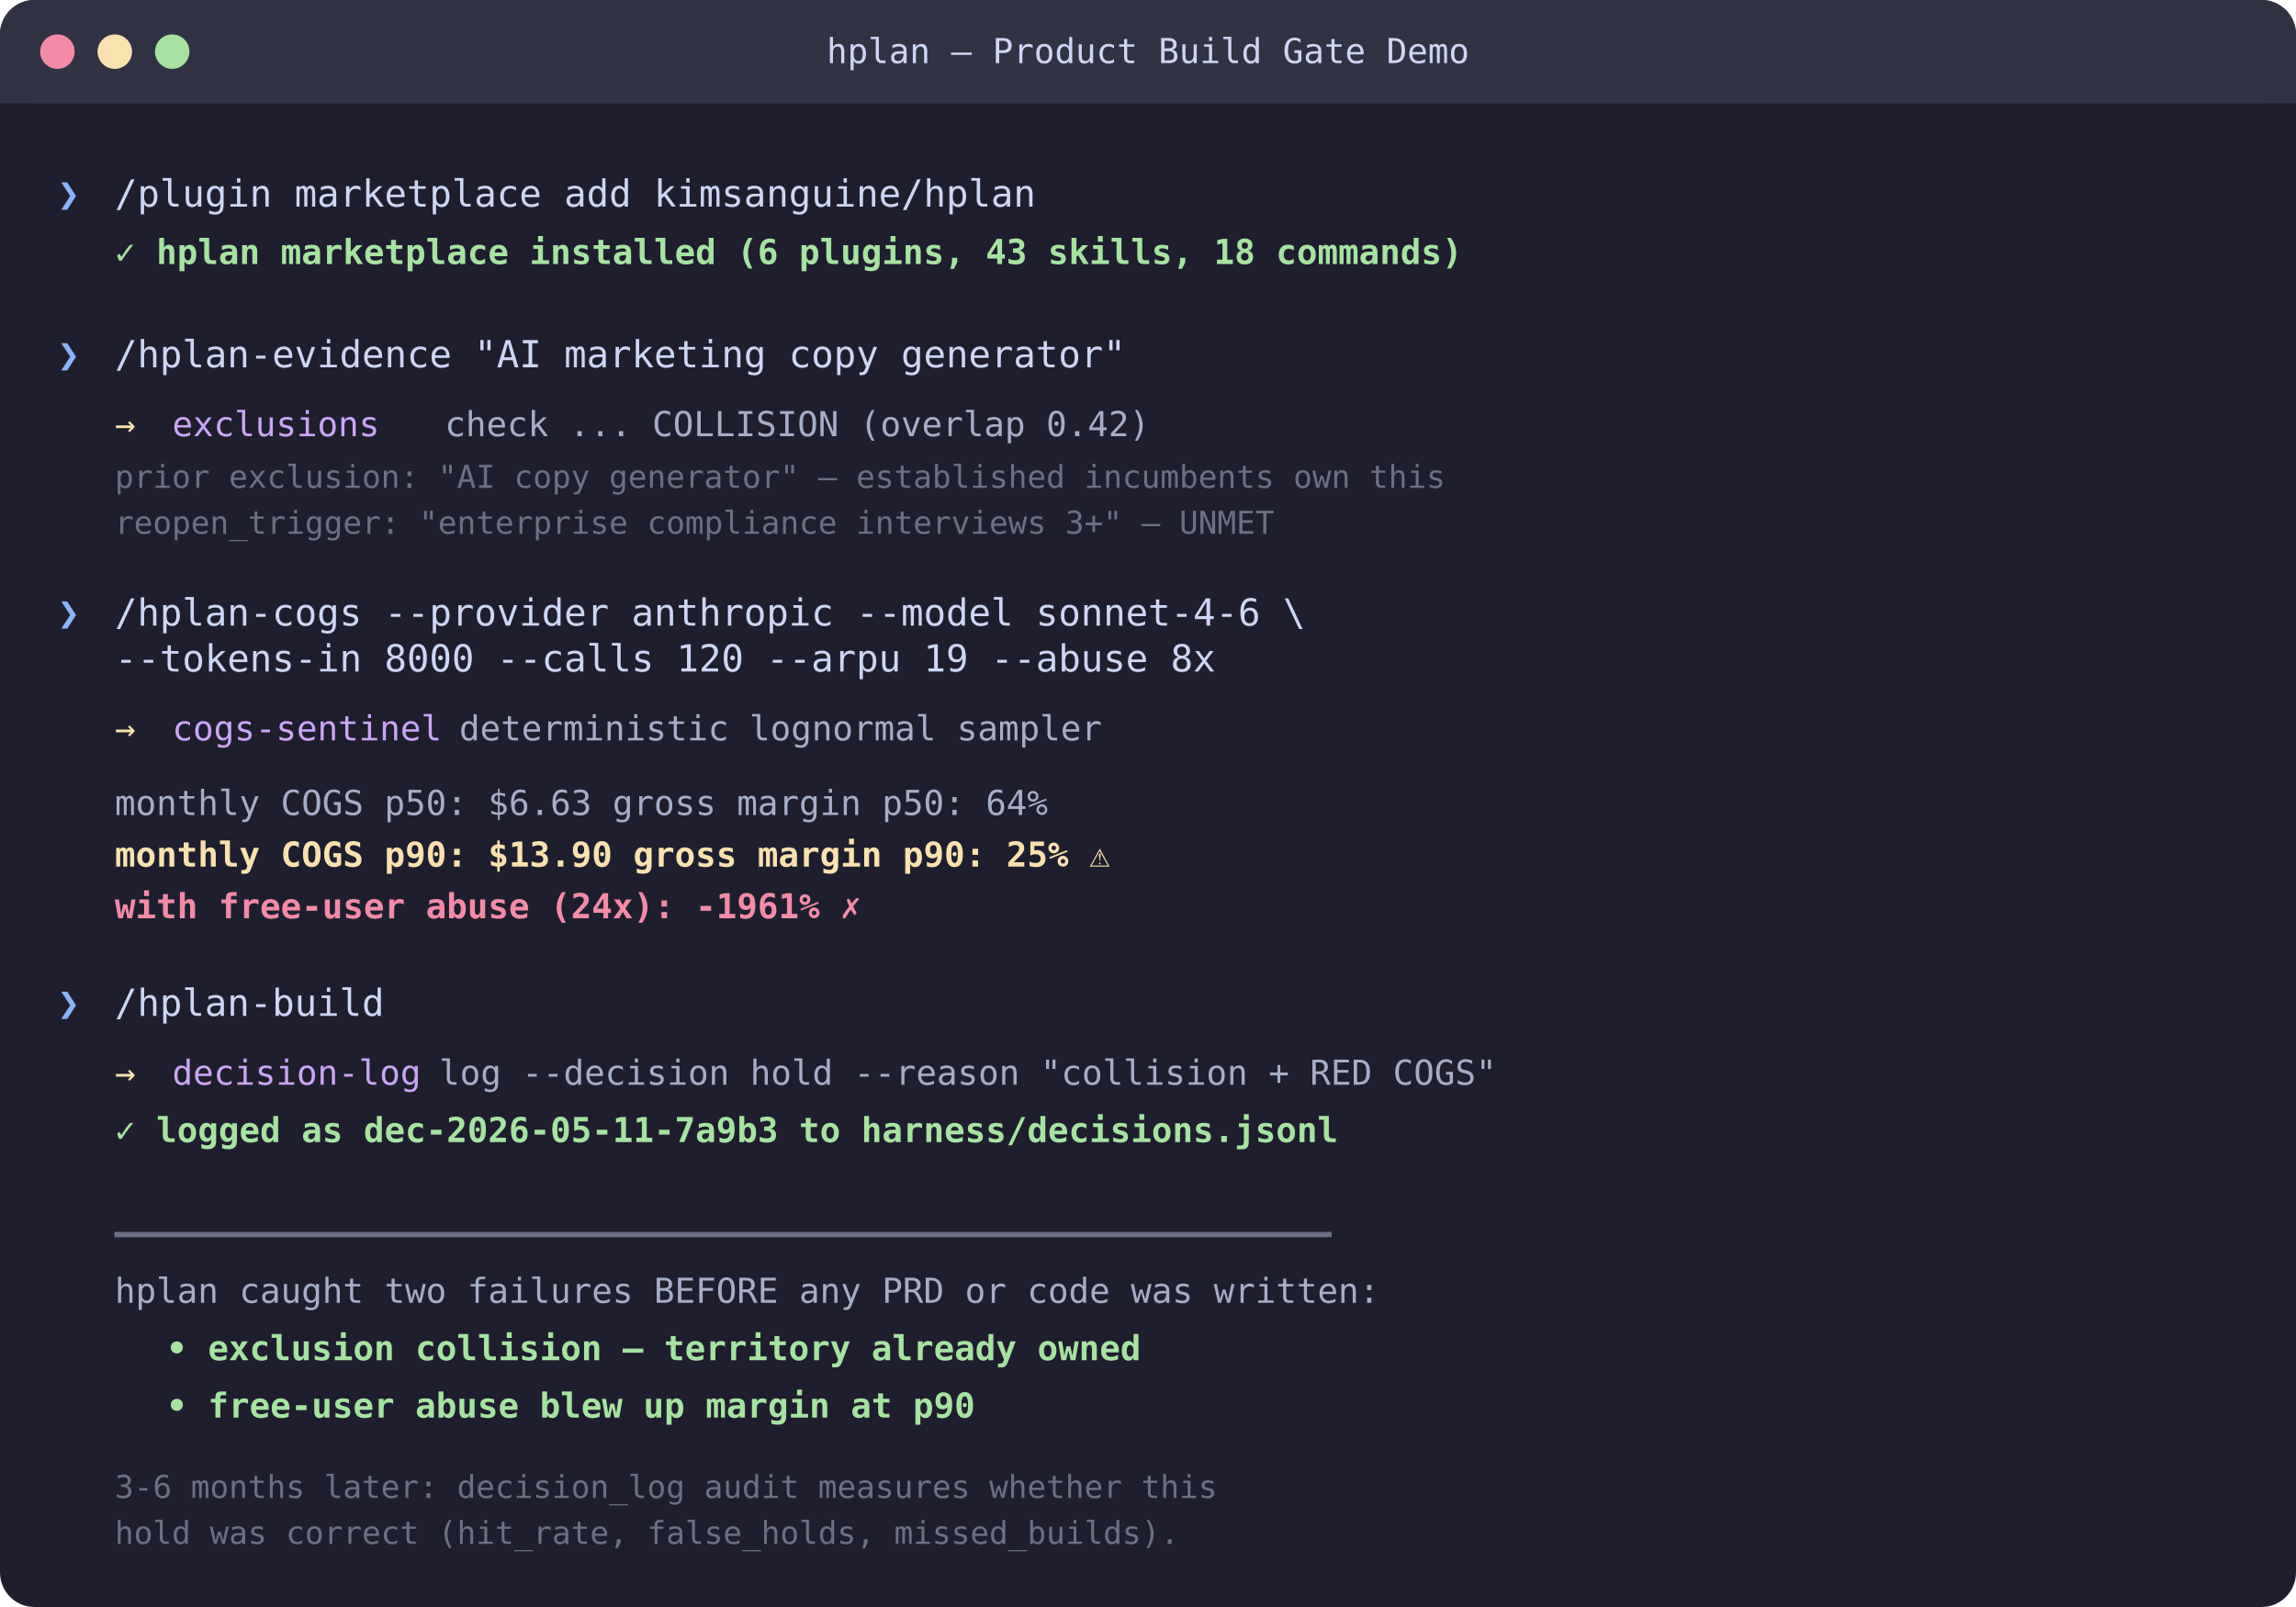
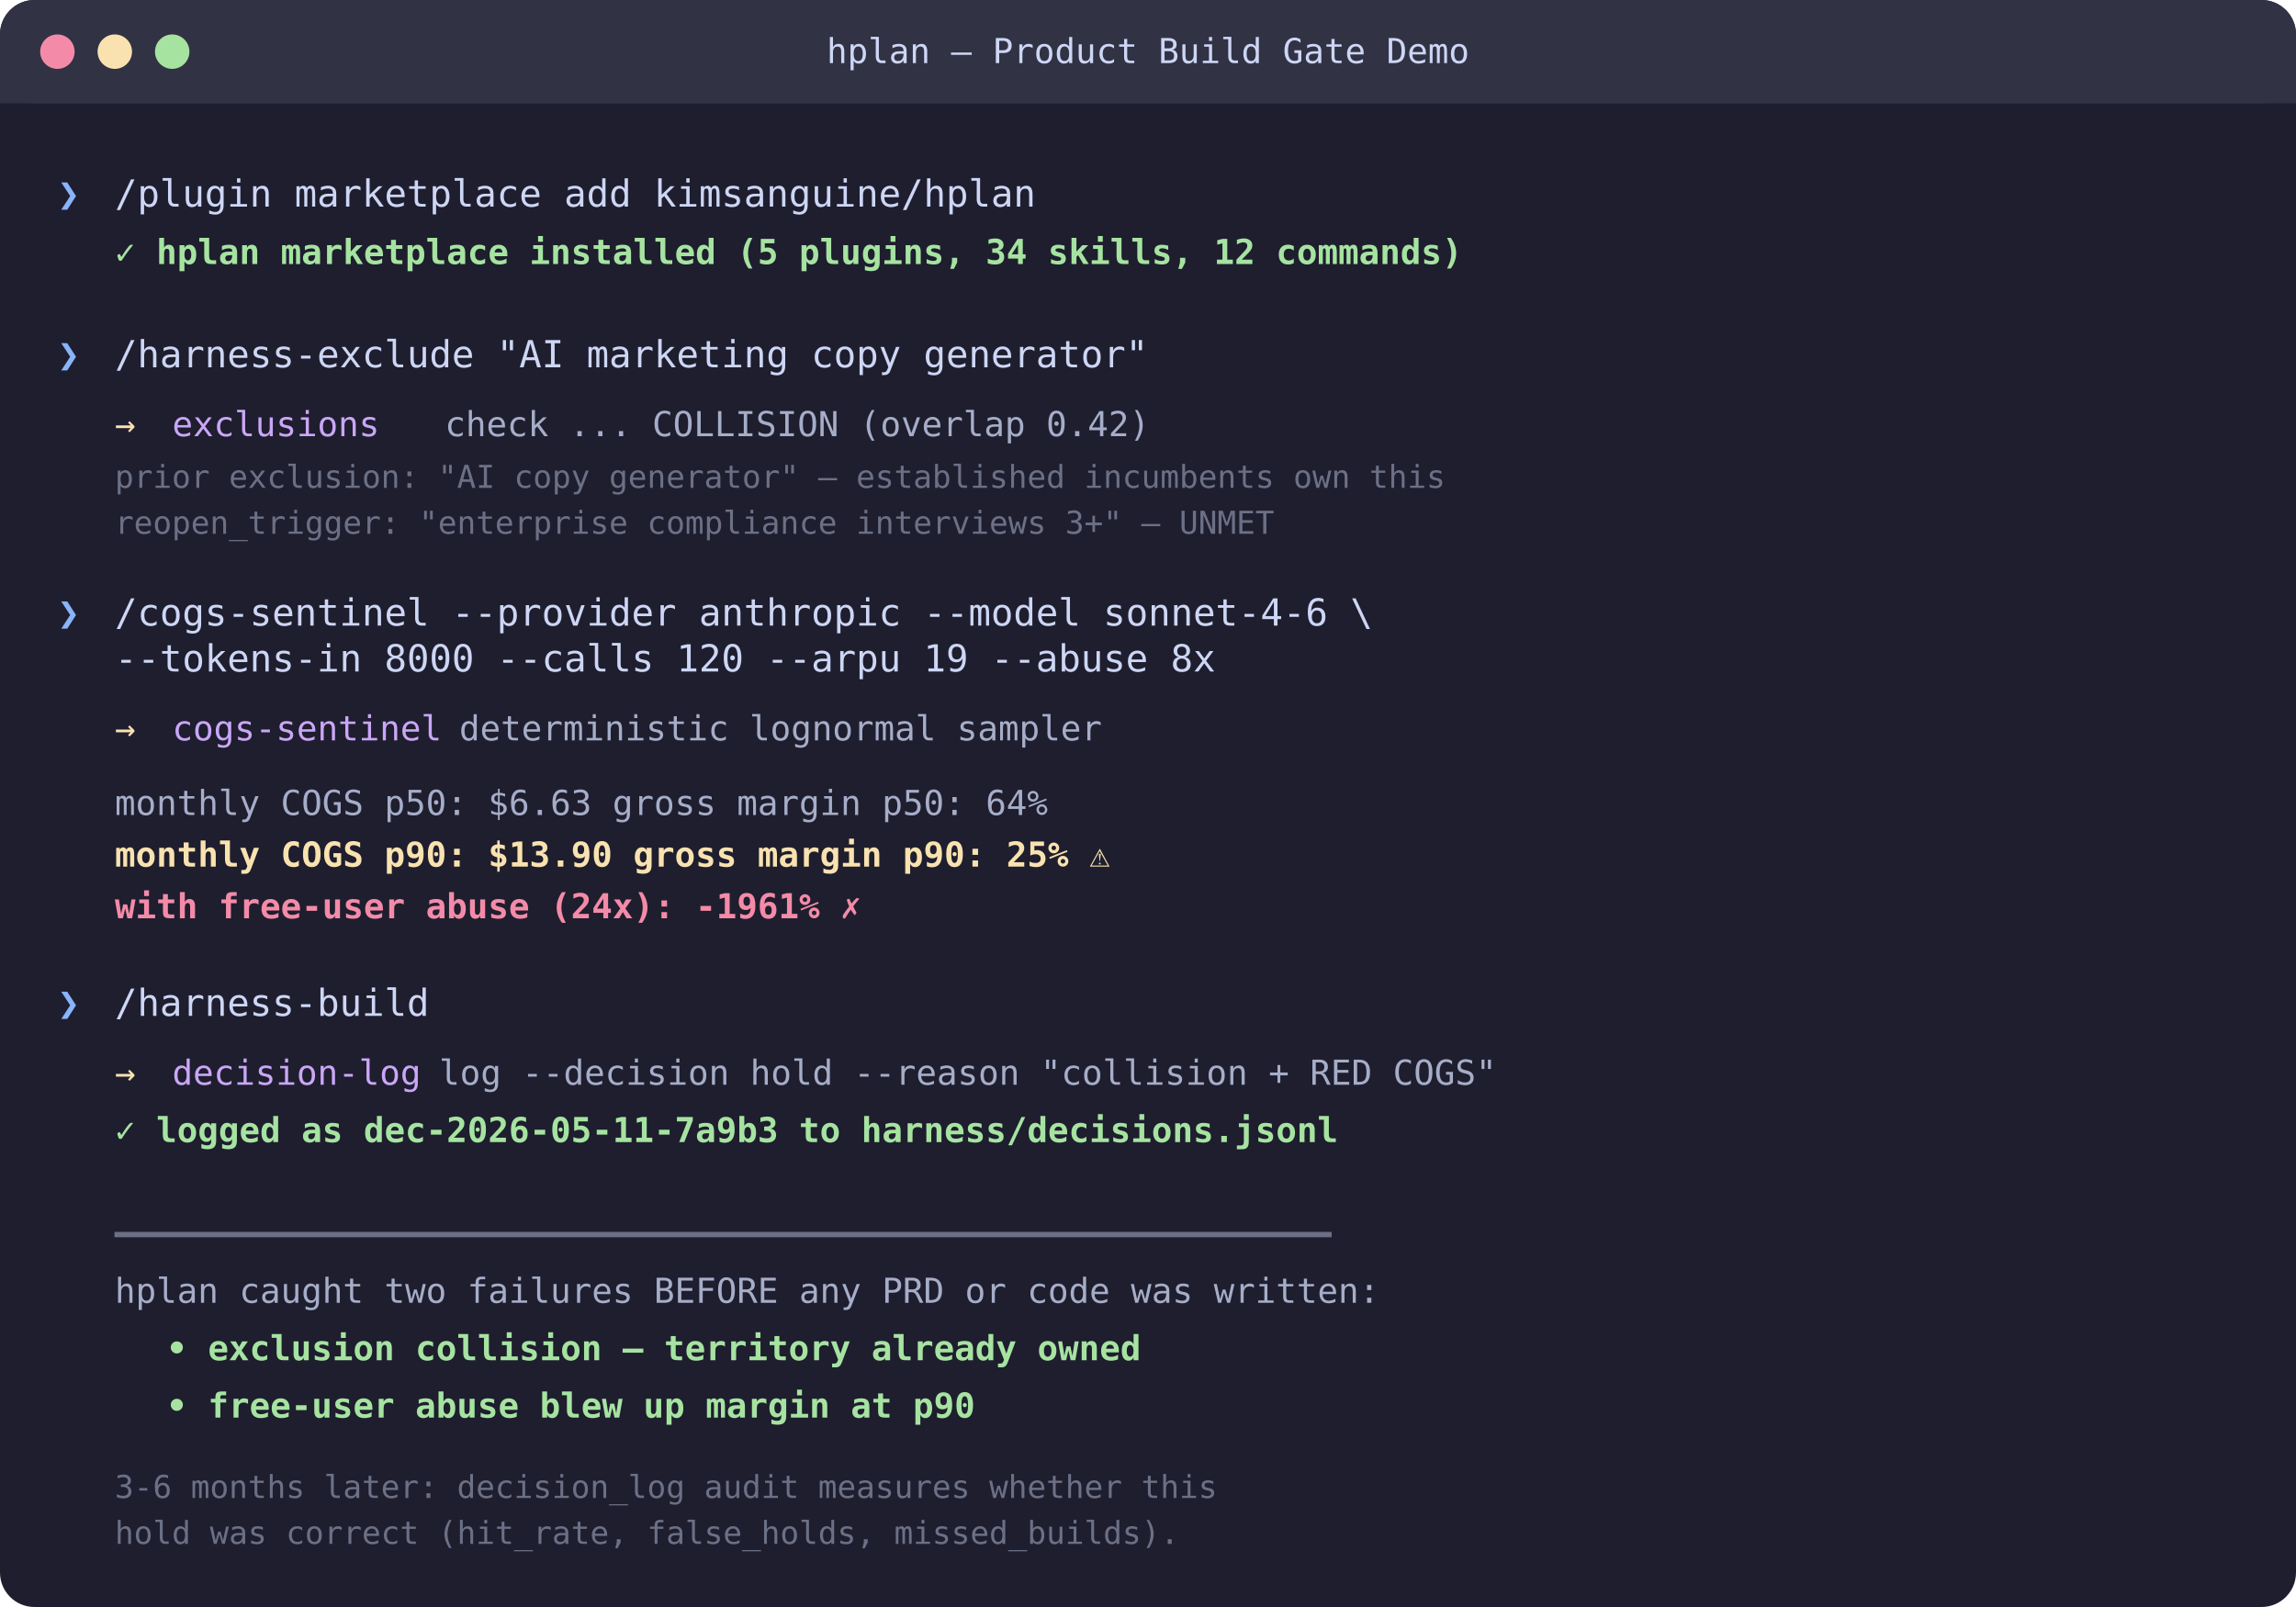
<svg xmlns="http://www.w3.org/2000/svg" width="800" height="560" viewBox="0 0 800 560">
  <style>
    @keyframes fade1 { 0%,8%{opacity:0} 12%,100%{opacity:1} }
    @keyframes fade2 { 0%,22%{opacity:0} 26%,100%{opacity:1} }
    @keyframes fade3 { 0%,36%{opacity:0} 40%,100%{opacity:1} }
    @keyframes fade4 { 0%,50%{opacity:0} 54%,100%{opacity:1} }
    @keyframes fade5 { 0%,64%{opacity:0} 68%,100%{opacity:1} }
    @keyframes fade6 { 0%,78%{opacity:0} 82%,100%{opacity:1} }
    .term-bg { fill: #1e1e2e; }
    .title-bar { fill: #313244; }
    .dot-red { fill: #f38ba8; }
    .dot-yellow { fill: #f9e2af; }
    .dot-green { fill: #a6e3a1; }
    .prompt { fill: #89b4fa; font-family: 'SF Mono', 'Fira Code', monospace; font-size: 13px; }
    .cmd { fill: #cdd6f4; font-family: 'SF Mono', 'Fira Code', monospace; font-size: 13px; }
    .output { fill: #a6adc8; font-family: 'SF Mono', 'Fira Code', monospace; font-size: 12px; }
    .ok { fill: #a6e3a1; font-family: 'SF Mono', 'Fira Code', monospace; font-size: 12px; font-weight: bold; }
    .warn { fill: #f9e2af; font-family: 'SF Mono', 'Fira Code', monospace; font-size: 12px; font-weight: bold; }
    .bad { fill: #f38ba8; font-family: 'SF Mono', 'Fira Code', monospace; font-size: 12px; font-weight: bold; }
    .skill-tag { fill: #cba6f7; font-family: 'SF Mono', 'Fira Code', monospace; font-size: 12px; }
    .arrow { fill: #f9e2af; font-family: 'SF Mono', 'Fira Code', monospace; font-size: 12px; }
    .dim { fill: #6c7086; font-family: 'SF Mono', 'Fira Code', monospace; font-size: 11px; }
    .row1 { animation: fade1 8s infinite; }
    .row2 { animation: fade2 8s infinite; }
    .row3 { animation: fade3 8s infinite; }
    .row4 { animation: fade4 8s infinite; }
    .row5 { animation: fade5 8s infinite; }
    .row6 { animation: fade6 8s infinite; }
  </style>
  <rect class="term-bg" width="800" height="560" rx="12" />
  <rect class="title-bar" width="800" height="36" rx="12" />
  <rect class="title-bar" width="800" height="20" y="16" />
  <circle class="dot-red" cx="20" cy="18" r="6" />
  <circle class="dot-yellow" cx="40" cy="18" r="6" />
  <circle class="dot-green" cx="60" cy="18" r="6" />
  <text x="400" y="22" fill="#cdd6f4" font-family="'SF Mono', monospace" font-size="12" text-anchor="middle">hplan — Product Build Gate Demo</text>
  <g class="row1">
    <text class="prompt" x="20" y="72">❯</text>
    <text class="cmd" x="40" y="72">/plugin marketplace add kimsanguine/hplan</text>
-     <text class="ok" x="40" y="92">✓ hplan marketplace installed (6 plugins, 43 skills, 18 commands)</text>
+     <text class="ok" x="40" y="92">✓ hplan marketplace installed (5 plugins, 34 skills, 12 commands)</text>
  </g>
  <g class="row2">
    <text class="prompt" x="20" y="128">❯</text>
-     <text class="cmd" x="40" y="128">/hplan-evidence "AI marketing copy generator"</text>
+     <text class="cmd" x="40" y="128">/harness-exclude "AI marketing copy generator"</text>
    <text class="arrow" x="40" y="152">→</text>
    <text class="skill-tag" x="60" y="152">exclusions</text>
    <text class="output" x="155" y="152">check ... COLLISION (overlap 0.42)</text>
    <text class="dim" x="40" y="170">  prior exclusion: "AI copy generator" — established incumbents own this</text>
    <text class="dim" x="40" y="186">  reopen_trigger: "enterprise compliance interviews 3+" — UNMET</text>
  </g>
  <g class="row3">
    <text class="prompt" x="20" y="218">❯</text>
-     <text class="cmd" x="40" y="218">/hplan-cogs --provider anthropic --model sonnet-4-6 \</text>
+     <text class="cmd" x="40" y="218">/cogs-sentinel --provider anthropic --model sonnet-4-6 \</text>
    <text class="cmd" x="40" y="234">          --tokens-in 8000 --calls 120 --arpu 19 --abuse 8x</text>
    <text class="arrow" x="40" y="258">→</text>
    <text class="skill-tag" x="60" y="258">cogs-sentinel</text>
    <text class="output" x="160" y="258">deterministic lognormal sampler</text>
  </g>
  <g class="row4">
    <text class="output" x="40" y="284">  monthly COGS p50:  $6.63       gross margin p50:  64%</text>
    <text class="warn" x="40" y="302">  monthly COGS p90:  $13.90      gross margin p90:  25%  ⚠</text>
    <text class="bad" x="40" y="320">  with free-user abuse (24x):                   -1961%  ✗</text>
  </g>
  <g class="row5">
    <text class="prompt" x="20" y="354">❯</text>
-     <text class="cmd" x="40" y="354">/hplan-build</text>
+     <text class="cmd" x="40" y="354">/harness-build</text>
    <text class="arrow" x="40" y="378">→</text>
    <text class="skill-tag" x="60" y="378">decision-log</text>
    <text class="output" x="153" y="378">log --decision hold --reason "collision + RED COGS"</text>
    <text class="ok" x="40" y="398">✓ logged as dec-2026-05-11-7a9b3 to harness/decisions.jsonl</text>
  </g>
  <g class="row6">
    <text class="dim" x="40" y="434">━━━━━━━━━━━━━━━━━━━━━━━━━━━━━━━━━━━━━━━━━━━━━━━━━━━━━━━━━━━━━━━━</text>
    <text class="output" x="40" y="454">hplan caught two failures BEFORE any PRD or code was written:</text>
    <text class="ok" x="58" y="474">• exclusion collision — territory already owned</text>
    <text class="ok" x="58" y="494">• free-user abuse blew up margin at p90</text>
    <text class="dim" x="40" y="522">3-6 months later: decision_log audit measures whether this</text>
    <text class="dim" x="40" y="538">hold was correct (hit_rate, false_holds, missed_builds).</text>
  </g>
</svg>
